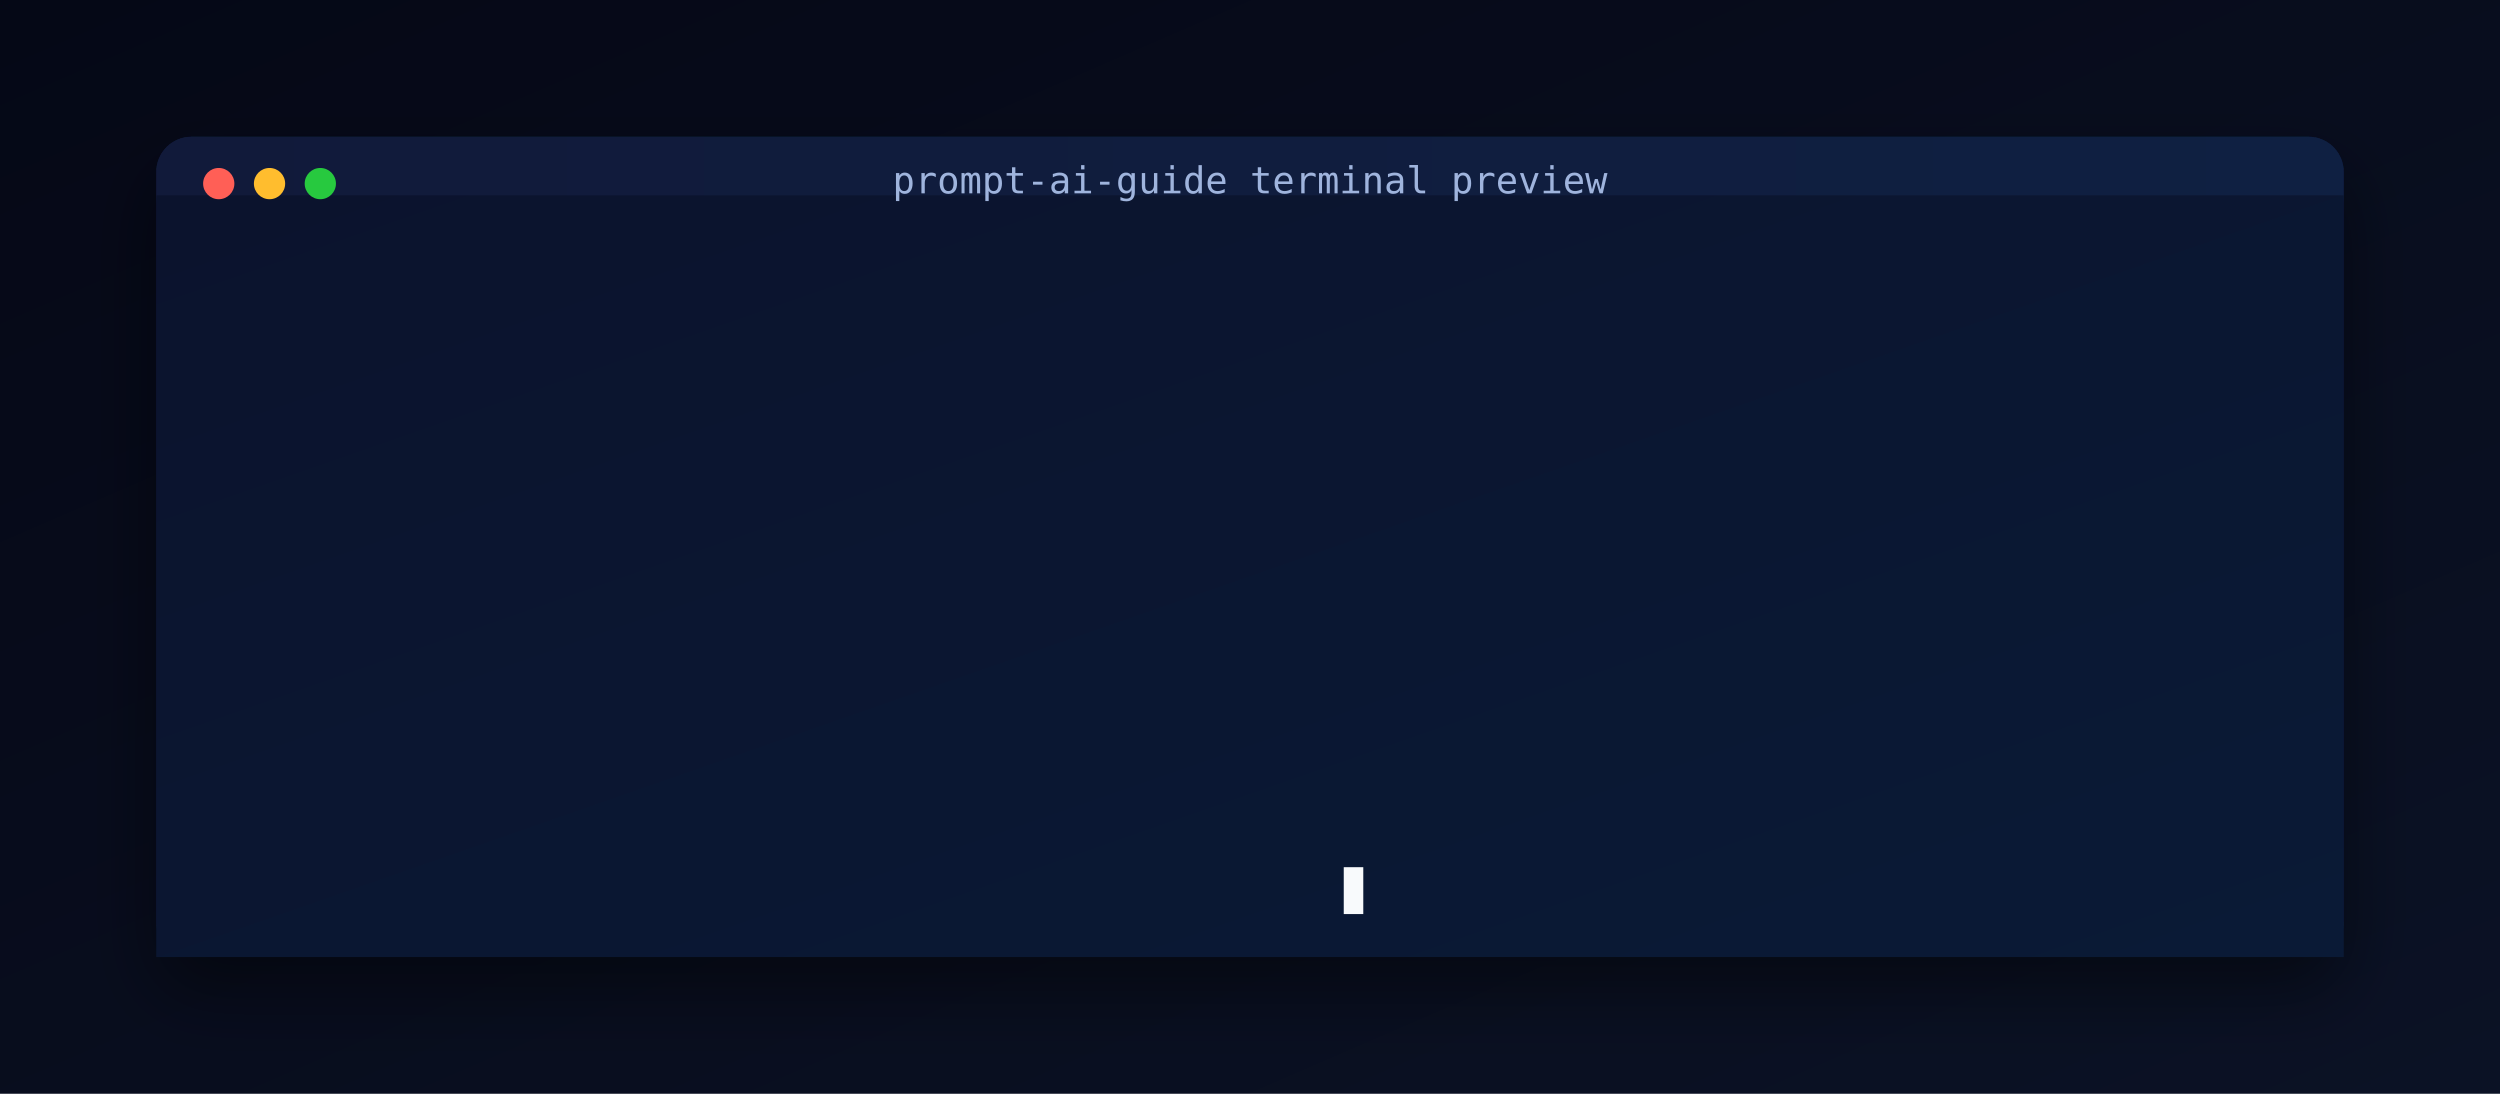
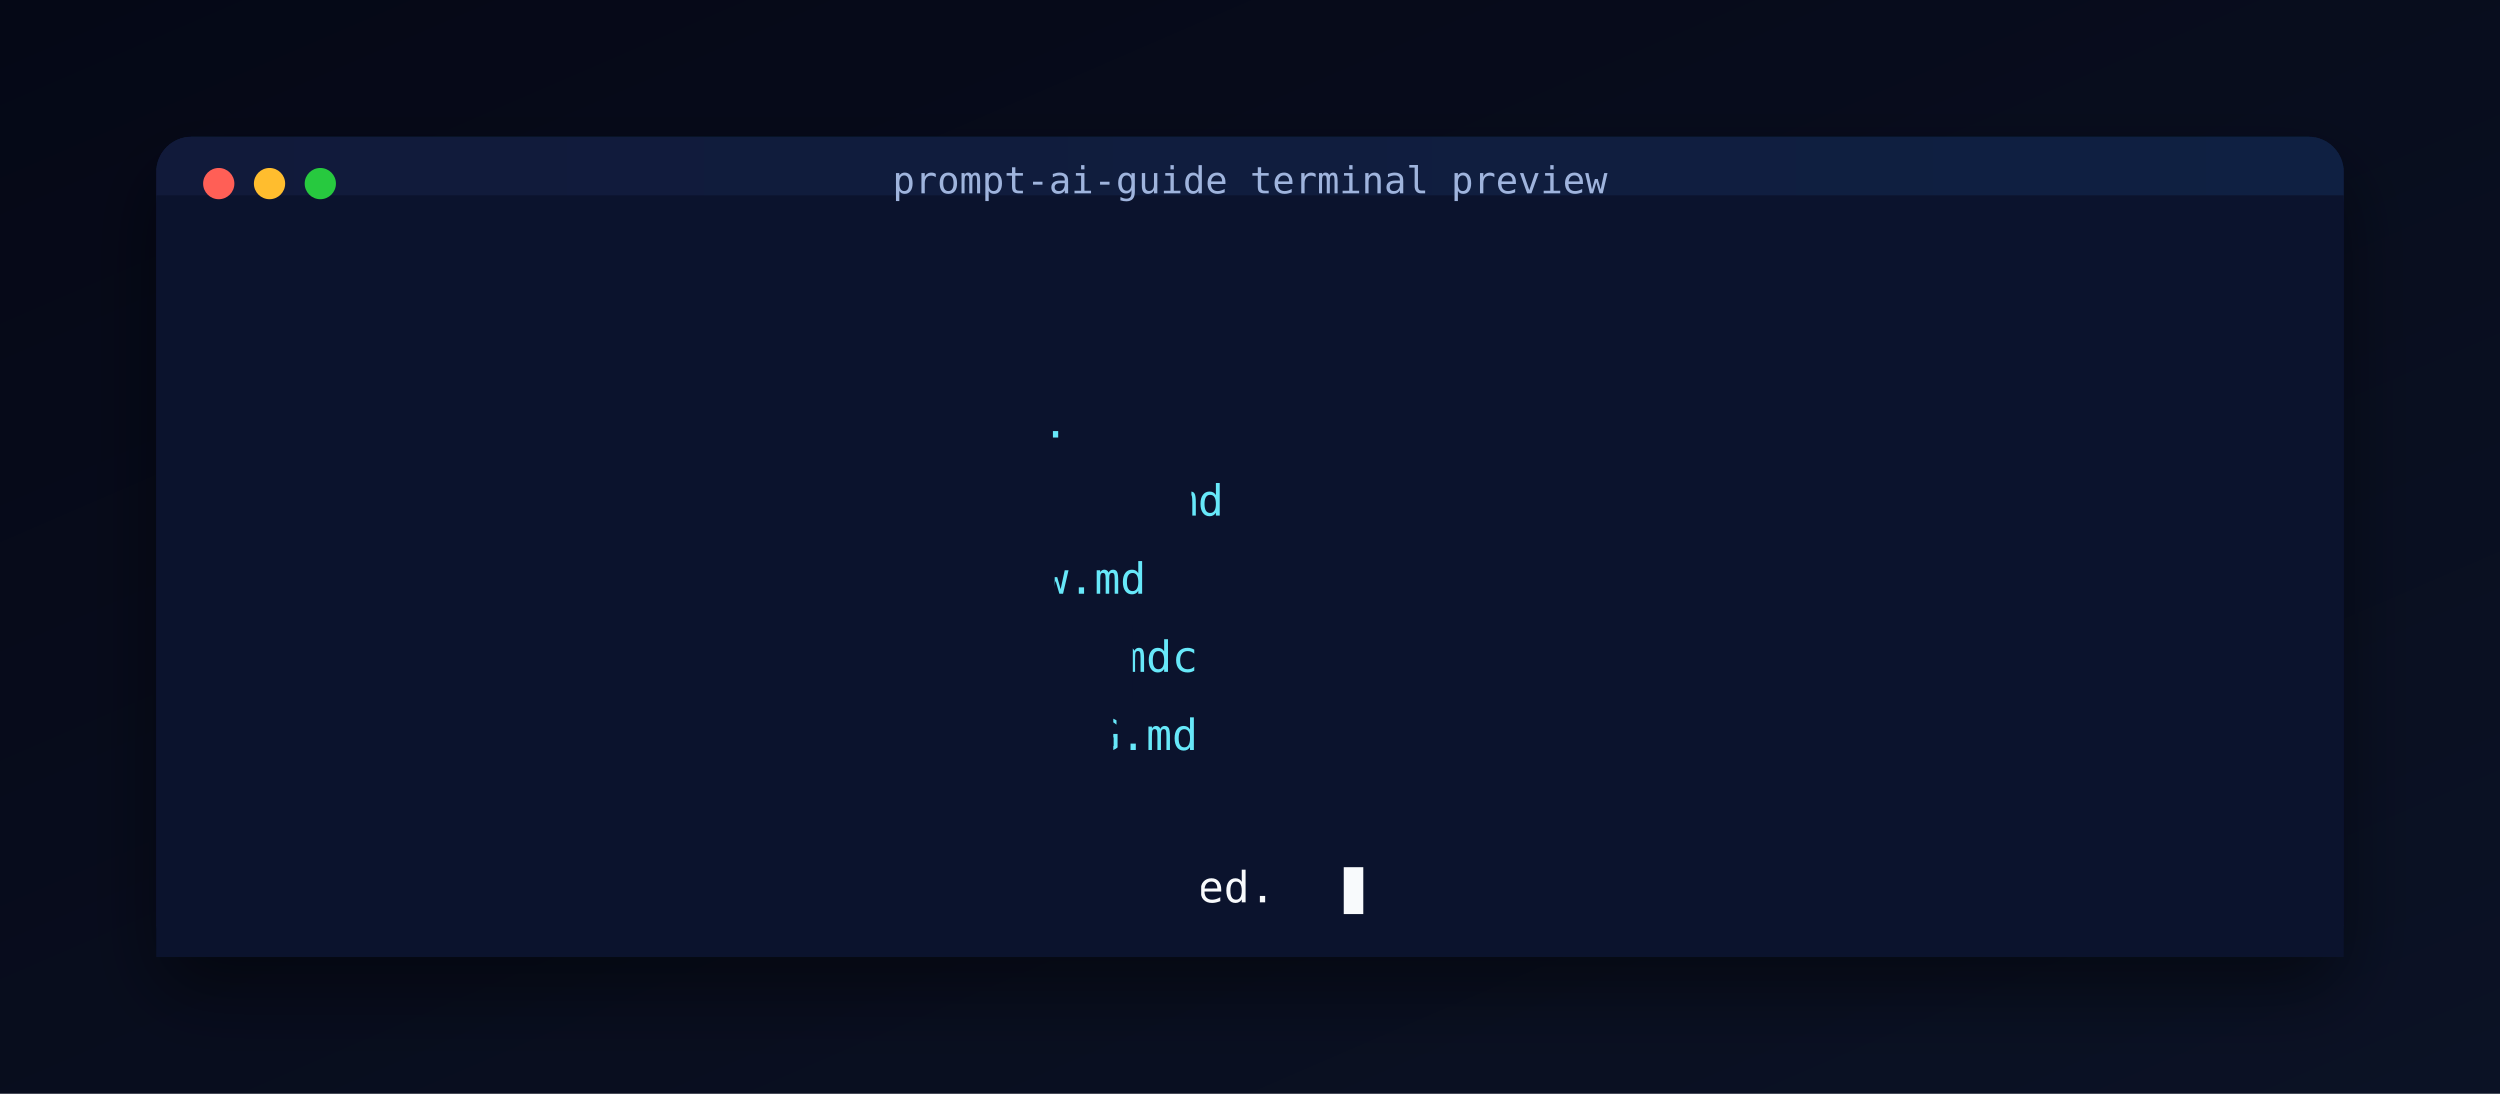
<svg xmlns="http://www.w3.org/2000/svg" width="1280" height="560" viewBox="0 0 1280 560" role="img" aria-label="Animated terminal preview">
  <defs>
    <linearGradient id="page" x1="0" y1="0" x2="1" y2="1">
      <stop offset="0%" stop-color="#050816" />
      <stop offset="100%" stop-color="#0b1225" />
-     </linearGradient>
-     <linearGradient id="panel" x1="0" y1="0" x2="1" y2="1">
-       <stop offset="0%" stop-color="#0b132d" />
-       <stop offset="100%" stop-color="#0a1a36" />
    </linearGradient>
    <linearGradient id="titlebar" x1="0" y1="0" x2="1" y2="0">
      <stop offset="0%" stop-color="#111a3a" />
      <stop offset="100%" stop-color="#0f2042" />
    </linearGradient>
    <filter id="shadow" x="-20%" y="-20%" width="140%" height="140%">
      <feDropShadow dx="0" dy="18" stdDeviation="18" flood-color="#000000" flood-opacity="0.45" />
    </filter>
-     <clipPath id="line1Clip" clipPathUnits="userSpaceOnUse">
-       <rect x="110" y="146" width="0" height="34">
-         <animate attributeName="width" values="0;0;760;760" keyTimes="0;0.03;0.09;1" dur="20s" repeatCount="indefinite" />
-       </rect>
-     </clipPath>
-     <clipPath id="line2Clip" clipPathUnits="userSpaceOnUse">
-       <rect x="110" y="200" width="0" height="34">
-         <animate attributeName="width" values="0;0;420;420" keyTimes="0;0.105;0.15;1" dur="20s" repeatCount="indefinite" />
-       </rect>
-     </clipPath>
-     <clipPath id="line3Clip" clipPathUnits="userSpaceOnUse">
-       <rect x="110" y="240" width="0" height="34">
-         <animate attributeName="width" values="0;0;500;500" keyTimes="0;0.16;0.21;1" dur="20s" repeatCount="indefinite" />
-       </rect>
-     </clipPath>
-     <clipPath id="line4Clip" clipPathUnits="userSpaceOnUse">
-       <rect x="110" y="280" width="0" height="34">
-         <animate attributeName="width" values="0;0;430;430" keyTimes="0;0.22;0.27;1" dur="20s" repeatCount="indefinite" />
-       </rect>
-     </clipPath>
-     <clipPath id="line5Clip" clipPathUnits="userSpaceOnUse">
-       <rect x="110" y="320" width="0" height="34">
-         <animate attributeName="width" values="0;0;470;470" keyTimes="0;0.28;0.335;1" dur="20s" repeatCount="indefinite" />
-       </rect>
-     </clipPath>
-     <clipPath id="line6Clip" clipPathUnits="userSpaceOnUse">
-       <rect x="110" y="360" width="0" height="34">
-         <animate attributeName="width" values="0;0;460;460" keyTimes="0;0.345;0.40;1" dur="20s" repeatCount="indefinite" />
-       </rect>
-     </clipPath>
-     <clipPath id="line7Clip" clipPathUnits="userSpaceOnUse">
-       <rect x="110" y="438" width="0" height="34">
-         <animate attributeName="width" values="0;0;505;505" keyTimes="0;0.415;0.48;1" dur="20s" repeatCount="indefinite" />
-       </rect>
-     </clipPath>
  </defs>
  <rect x="0" y="0" width="1280" height="560" fill="url(#page)" />
-   <rect x="80" y="70" width="1120" height="420" rx="18" fill="url(#panel)" filter="url(#shadow)" />
+   <rect x="80" y="70" width="1120" height="420" rx="18" fill="#0b132d" filter="url(#shadow)" />
  <rect x="80" y="70" width="1120" height="48" rx="18" fill="url(#titlebar)" />
-   <rect x="80" y="100" width="1120" height="390" fill="url(#panel)" />
+   <rect x="80" y="100" width="1120" height="390" fill="#0b132d" />
  <circle cx="112" cy="94" r="8" fill="#ff5f56" />
  <circle cx="138" cy="94" r="8" fill="#ffbd2e" />
  <circle cx="164" cy="94" r="8" fill="#27c93f" />
  <text x="640" y="99" fill="#9fb4dd" font-size="19" font-family="ui-monospace, SFMono-Regular, Menlo, Monaco, Consolas, monospace" text-anchor="middle">prompt-ai-guide terminal preview</text>
  <g font-family="ui-monospace, SFMono-Regular, Menlo, Monaco, Consolas, monospace" font-size="22">
-     <g clip-path="url(#line1Clip)">
-       <text x="110" y="170" fill="#e5edf9">
-         <tspan fill="#2dd4bf">$ </tspan>fetch + analyze github.com/MooseQuest/prompt-ai-guide</text>
-     </g>
-     <g clip-path="url(#line2Clip)">
-       <text x="110" y="224" fill="#67e8f9">&gt; reading repository structure...</text>
-     </g>
-     <g clip-path="url(#line3Clip)">
-       <text x="110" y="264" fill="#67e8f9">&gt; creating prompt.ai/development_log.md</text>
-     </g>
-     <g clip-path="url(#line4Clip)">
-       <text x="110" y="304" fill="#67e8f9">&gt; creating prompt.ai/git_workflow.md</text>
-     </g>
-     <g clip-path="url(#line5Clip)">
-       <text x="110" y="344" fill="#67e8f9">&gt; creating .cursor/rules/prompt-ai.mdc</text>
-     </g>
-     <g clip-path="url(#line6Clip)">
-       <text x="110" y="384" fill="#67e8f9">&gt; updating README.md + CONTRIBUTING.md</text>
-     </g>
-     <g clip-path="url(#line7Clip)">
-       <text x="110" y="462" fill="#f8fafc">
-         <tspan fill="#4ade80">AI&gt; </tspan>workflow installed. all files created.</text>
-     </g>
-     <rect x="688" y="444" width="10" height="24" fill="#f8fafc">
-       <animate attributeName="opacity" values="1;1;0;0;1" keyTimes="0;0.49;0.52;0.98;1" dur="20s" repeatCount="indefinite" />
-     </rect>
+     <text x="110" y="170" fill="#e5edf9">
+       <tspan fill="#2dd4bf">$ </tspan>fetch + analyze github.com/MooseQuest/prompt-ai-guide</text>
+     <text x="110" y="224" fill="#67e8f9">&gt; reading repository structure...</text>
+     <text x="110" y="264" fill="#67e8f9">&gt; creating prompt.ai/development_log.md</text>
+     <text x="110" y="304" fill="#67e8f9">&gt; creating prompt.ai/git_workflow.md</text>
+     <text x="110" y="344" fill="#67e8f9">&gt; creating .cursor/rules/prompt-ai.mdc</text>
+     <text x="110" y="384" fill="#67e8f9">&gt; updating README.md + CONTRIBUTING.md</text>
+     <text x="110" y="462" fill="#f8fafc">
+       <tspan fill="#4ade80">AI&gt; </tspan>workflow installed. all files created.</text>
  </g>
+   <rect x="110" y="146" width="760" height="38" fill="#0b132d">
+     <animate attributeName="x" values="110;110;870;870" keyTimes="0;0.03;0.09;1" dur="20s" repeatCount="indefinite" />
+     <animate attributeName="width" values="760;760;0;0" keyTimes="0;0.03;0.09;1" dur="20s" repeatCount="indefinite" />
+   </rect>
+   <rect x="110" y="200" width="420" height="38" fill="#0b132d">
+     <animate attributeName="x" values="110;110;530;530" keyTimes="0;0.105;0.15;1" dur="20s" repeatCount="indefinite" />
+     <animate attributeName="width" values="420;420;0;0" keyTimes="0;0.105;0.15;1" dur="20s" repeatCount="indefinite" />
+   </rect>
+   <rect x="110" y="240" width="500" height="38" fill="#0b132d">
+     <animate attributeName="x" values="110;110;610;610" keyTimes="0;0.16;0.21;1" dur="20s" repeatCount="indefinite" />
+     <animate attributeName="width" values="500;500;0;0" keyTimes="0;0.16;0.21;1" dur="20s" repeatCount="indefinite" />
+   </rect>
+   <rect x="110" y="280" width="430" height="38" fill="#0b132d">
+     <animate attributeName="x" values="110;110;540;540" keyTimes="0;0.22;0.27;1" dur="20s" repeatCount="indefinite" />
+     <animate attributeName="width" values="430;430;0;0" keyTimes="0;0.22;0.27;1" dur="20s" repeatCount="indefinite" />
+   </rect>
+   <rect x="110" y="320" width="470" height="38" fill="#0b132d">
+     <animate attributeName="x" values="110;110;580;580" keyTimes="0;0.28;0.335;1" dur="20s" repeatCount="indefinite" />
+     <animate attributeName="width" values="470;470;0;0" keyTimes="0;0.28;0.335;1" dur="20s" repeatCount="indefinite" />
+   </rect>
+   <rect x="110" y="360" width="460" height="38" fill="#0b132d">
+     <animate attributeName="x" values="110;110;570;570" keyTimes="0;0.345;0.40;1" dur="20s" repeatCount="indefinite" />
+     <animate attributeName="width" values="460;460;0;0" keyTimes="0;0.345;0.40;1" dur="20s" repeatCount="indefinite" />
+   </rect>
+   <rect x="110" y="438" width="505" height="38" fill="#0b132d">
+     <animate attributeName="x" values="110;110;615;615" keyTimes="0;0.415;0.48;1" dur="20s" repeatCount="indefinite" />
+     <animate attributeName="width" values="505;505;0;0" keyTimes="0;0.415;0.48;1" dur="20s" repeatCount="indefinite" />
+   </rect>
+   <rect x="688" y="444" width="10" height="24" fill="#f8fafc">
+     <animate attributeName="opacity" values="0;0;1;1;0;1;0;1;0;1;0;1;0;1;0;1" keyTimes="0;0.40;0.48;0.52;0.56;0.60;0.64;0.68;0.72;0.76;0.80;0.84;0.88;0.92;0.96;1" dur="20s" repeatCount="indefinite" />
+   </rect>
</svg>
